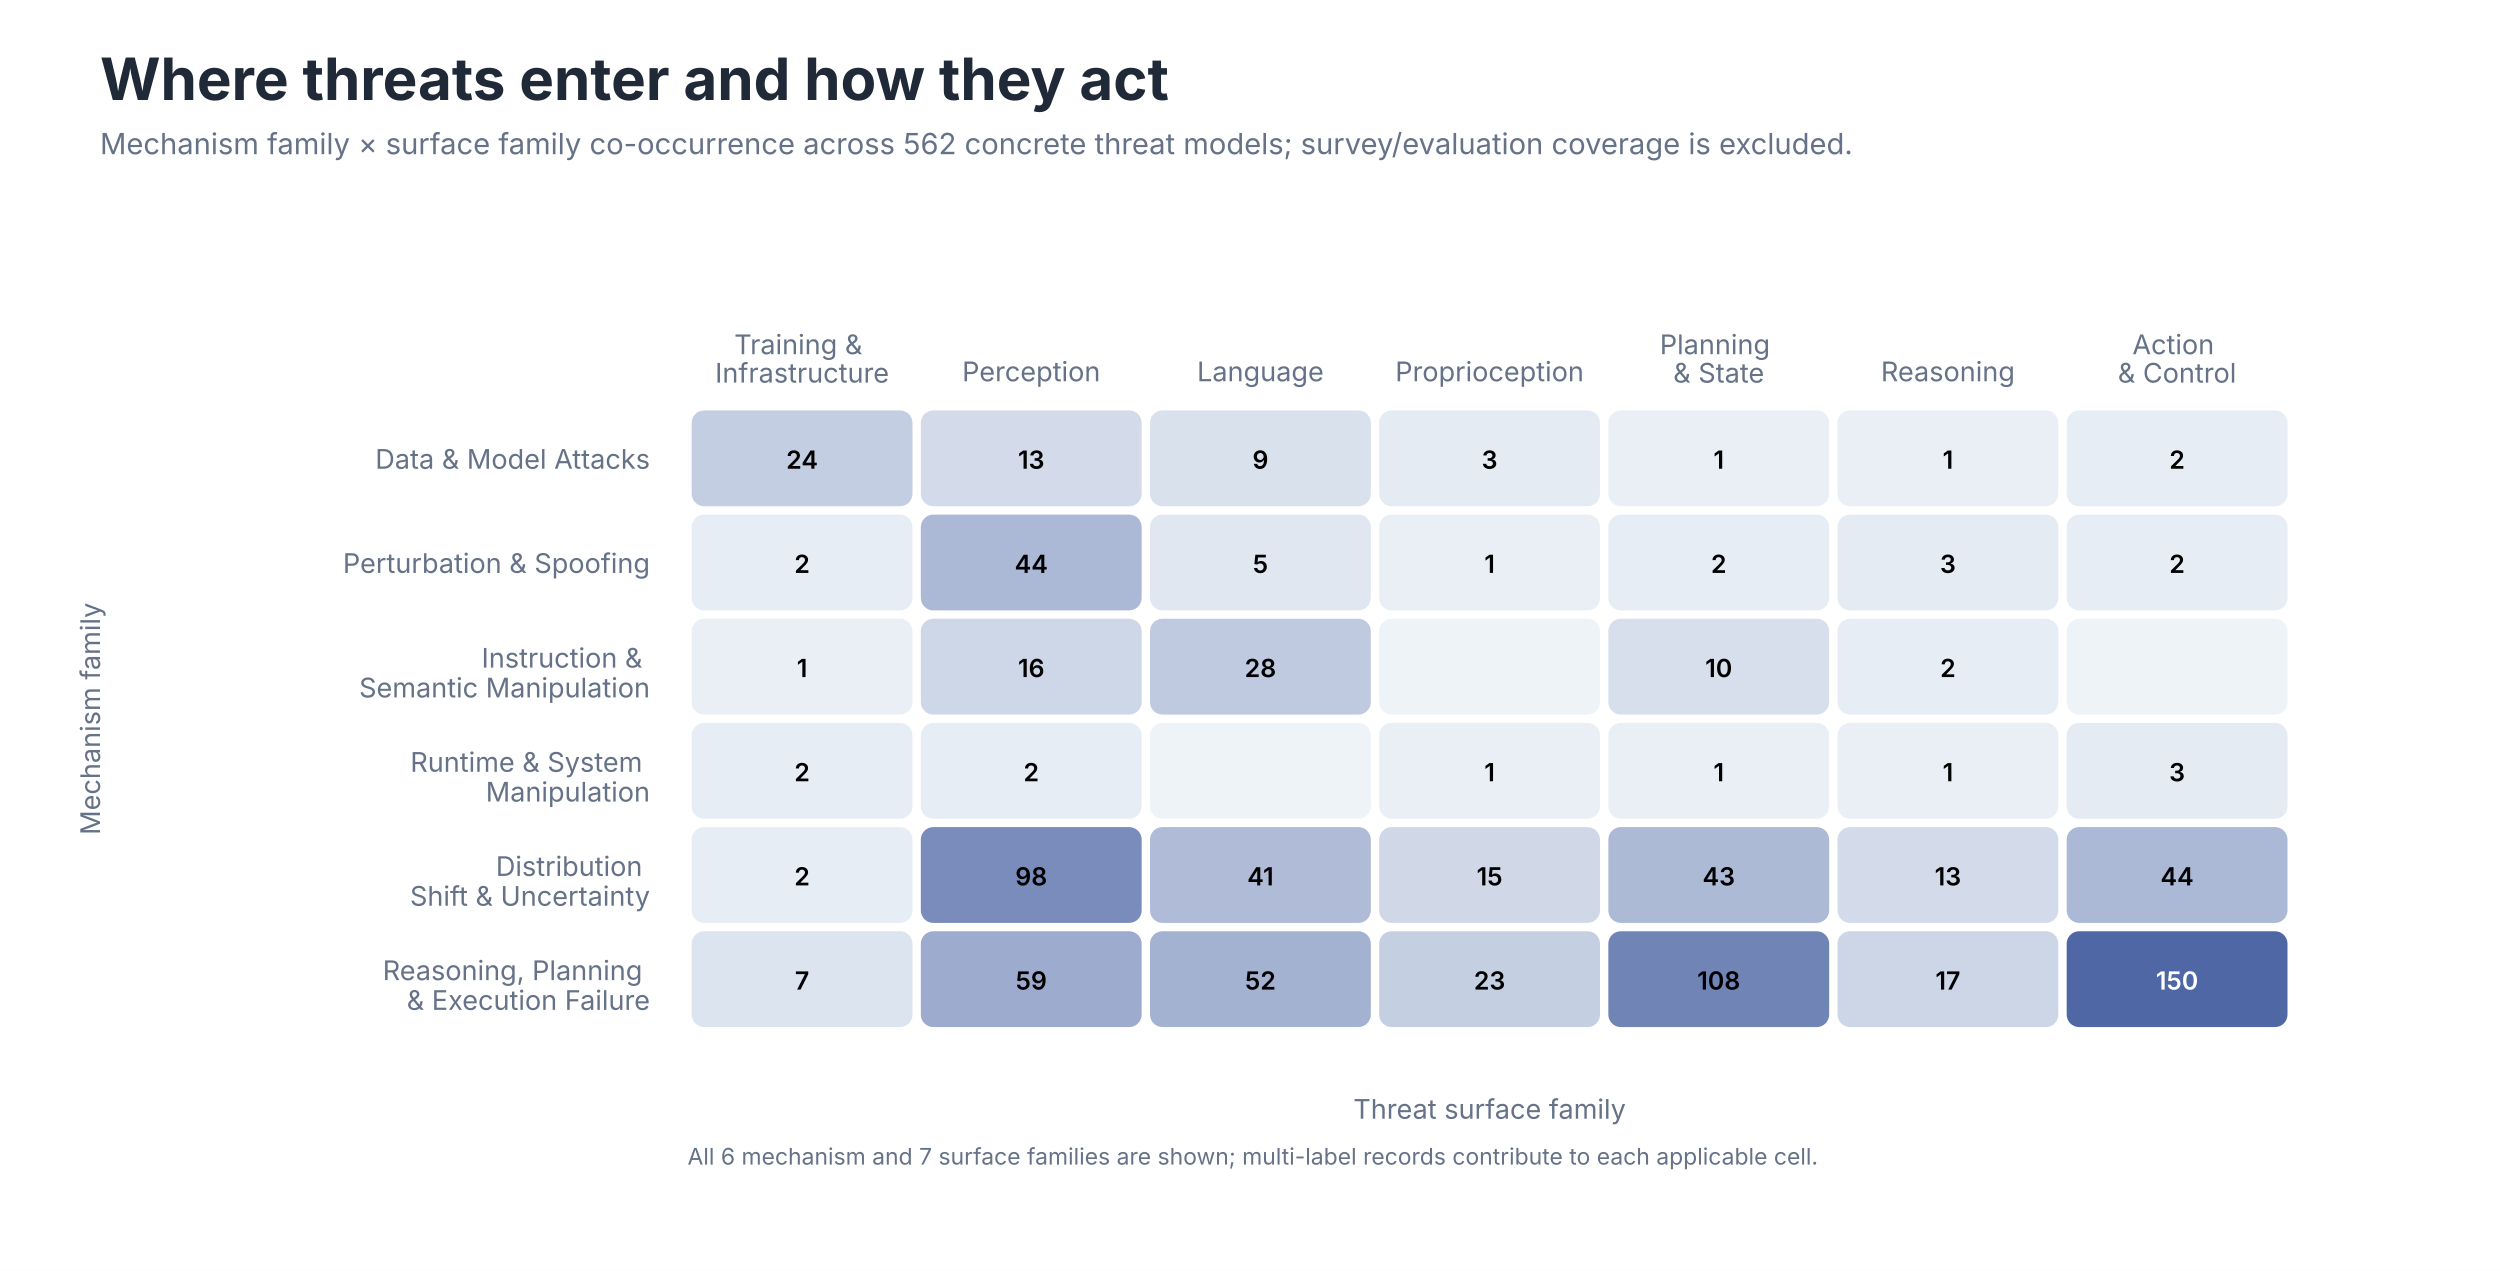
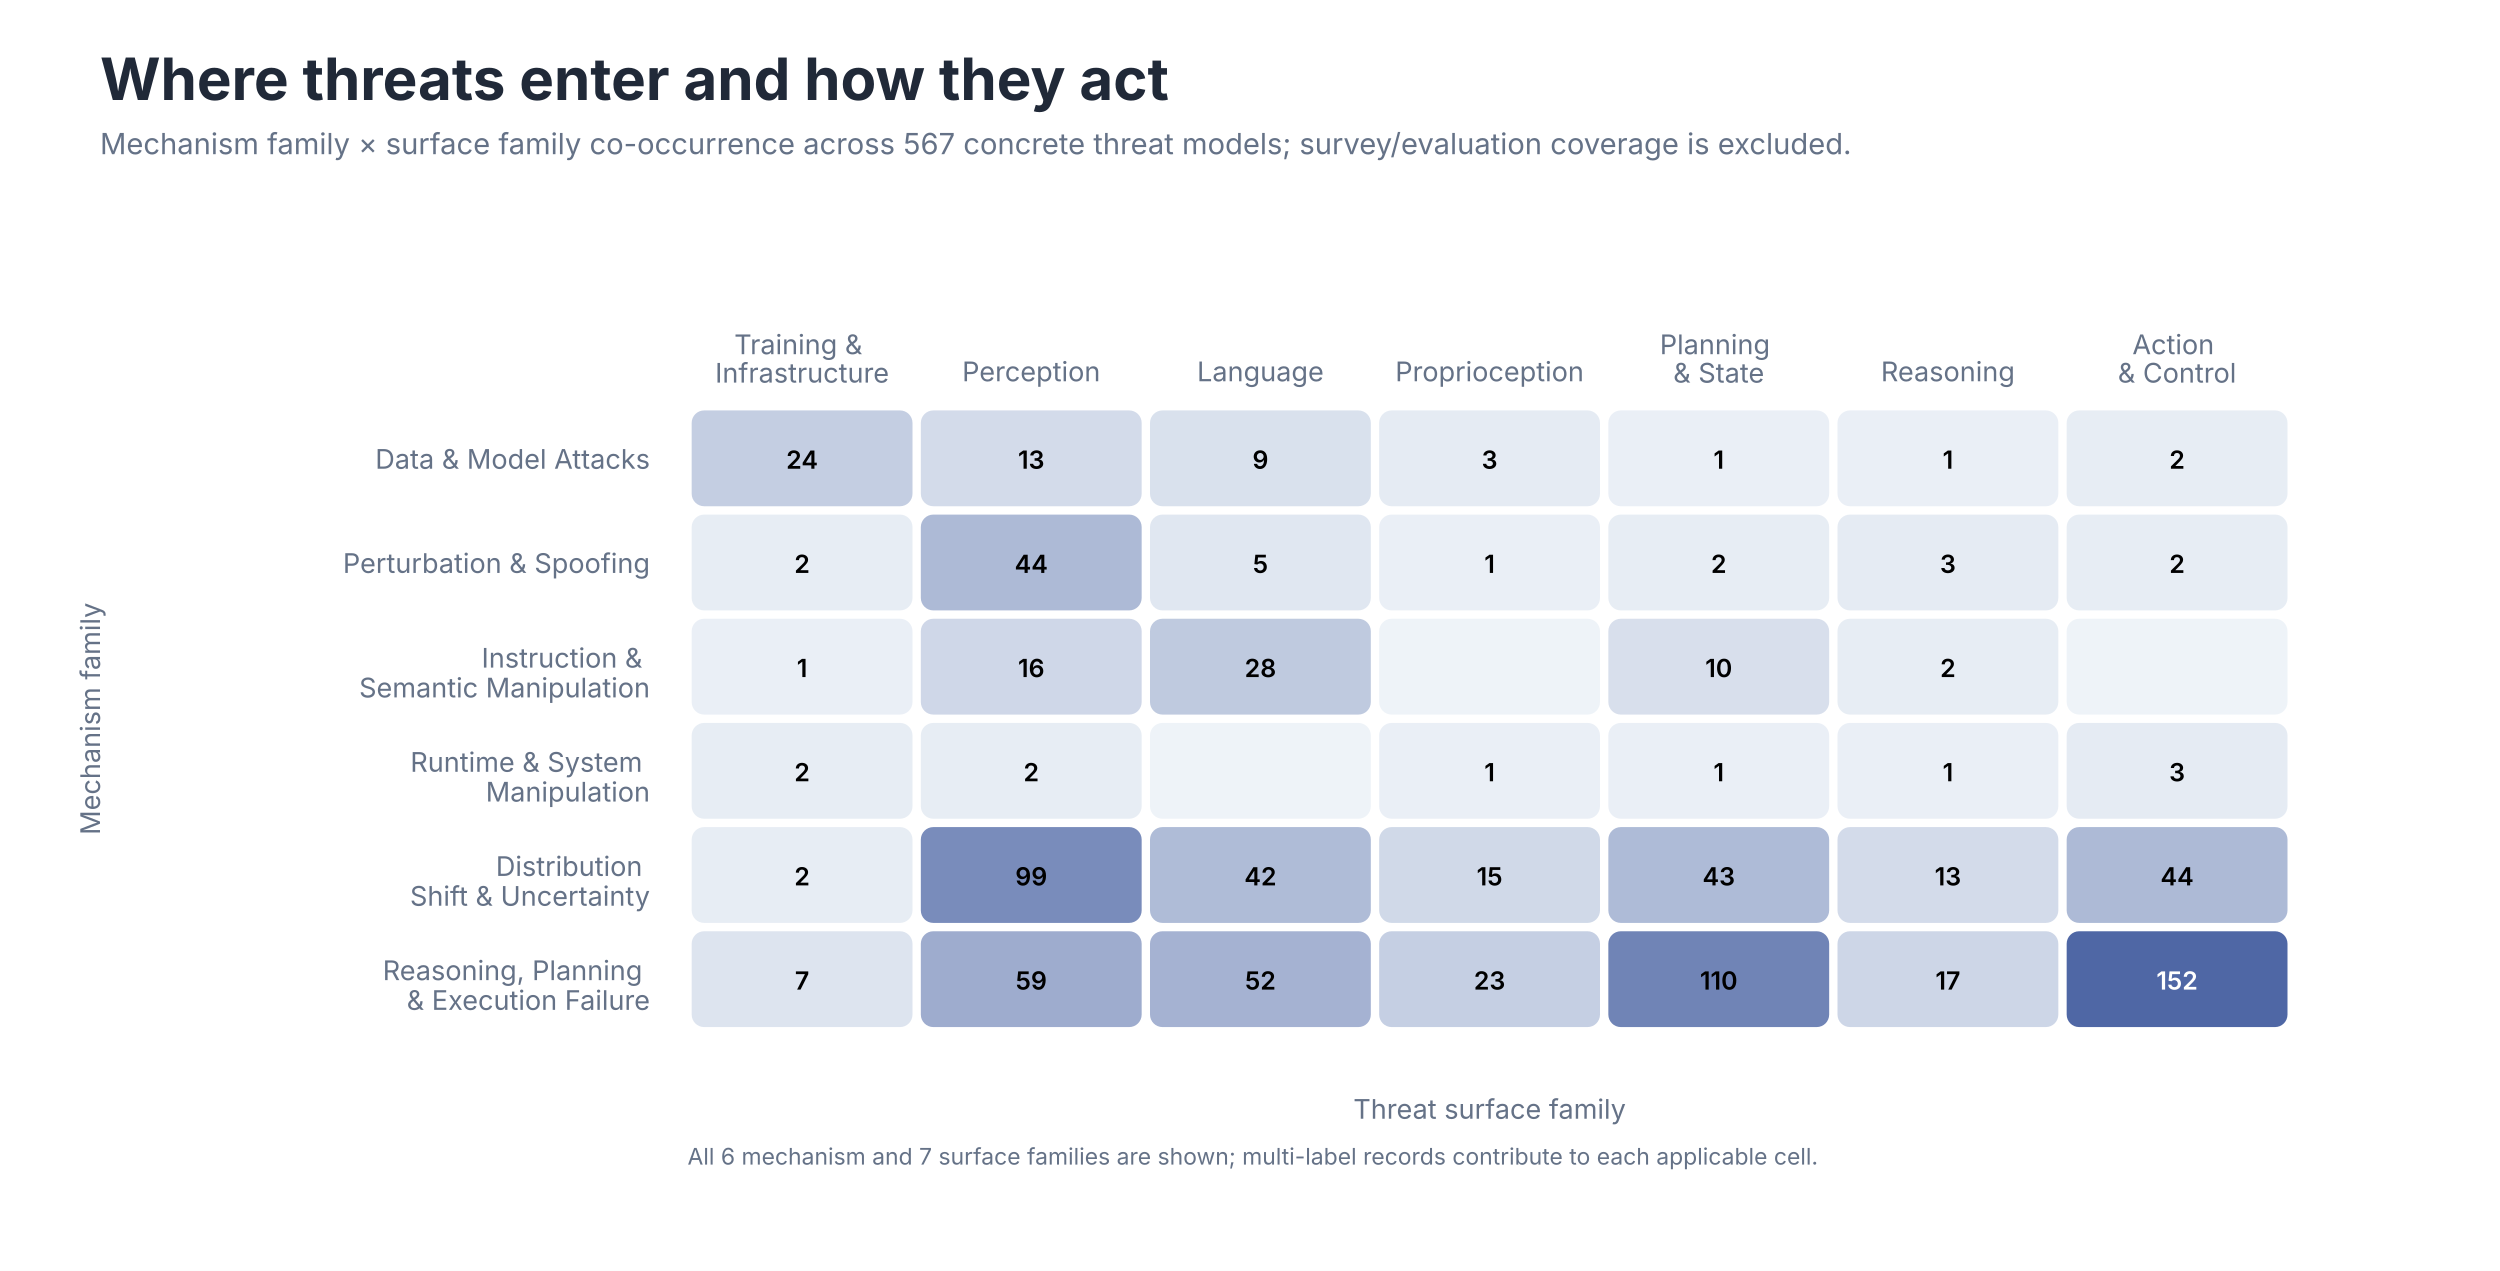
<svg xmlns="http://www.w3.org/2000/svg" role="img" aria-labelledby="title desc" viewBox="0 0 1200 610">
  <style>
text { font-family: -apple-system, BlinkMacSystemFont, 'Segoe UI', sans-serif; }
.title { font-size: 28px; font-weight: 650; fill: #202938; }
.subtitle { font-size: 14px; fill: #657287; }
.axis { font-size: 13px; fill: #657287; }
.label { font-size: 13px; fill: #202938; }
.small { font-size: 11px; fill: #657287; }
</style>
  <rect width="1200" height="610" fill="#FFFFFF" />
  <text class="title" x="48" y="48">Where threats enter and how they act</text>
-   <text class="subtitle" x="48" y="74">Mechanism family × surface family co-occurrence across 562 concrete threat models; survey/evaluation coverage is excluded.</text>
+   <text class="subtitle" x="48" y="74">Mechanism family × surface family co-occurrence across 567 concrete threat models; survey/evaluation coverage is excluded.</text>
  <text class="axis" text-anchor="middle" x="385.0" y="170.0">
    <tspan x="385.0" dy="0em">Training &amp;</tspan>
    <tspan x="385.0" dy="1.05em">Infrastructure</tspan>
  </text>
  <text class="axis" text-anchor="middle" x="495.0" y="183.0">
    <tspan x="495.0" dy="0em">Perception</tspan>
  </text>
  <text class="axis" text-anchor="middle" x="605.0" y="183.0">
    <tspan x="605.0" dy="0em">Language</tspan>
  </text>
  <text class="axis" text-anchor="middle" x="715.0" y="183.0">
    <tspan x="715.0" dy="0em">Proprioception</tspan>
  </text>
  <text class="axis" text-anchor="middle" x="825.0" y="170.0">
    <tspan x="825.0" dy="0em">Planning</tspan>
    <tspan x="825.0" dy="1.05em">&amp; State</tspan>
  </text>
  <text class="axis" text-anchor="middle" x="935.0" y="183.0">
    <tspan x="935.0" dy="0em">Reasoning</tspan>
  </text>
  <text class="axis" text-anchor="middle" x="1045.0" y="170.0">
    <tspan x="1045.0" dy="0em">Action</tspan>
    <tspan x="1045.0" dy="1.05em">&amp; Control</tspan>
  </text>
  <text class="axis" text-anchor="end" x="312.0" y="225.0">Data &amp; Model Attacks</text>
  <text class="axis" text-anchor="end" x="312.0" y="275.0">Perturbation &amp; Spoofing</text>
  <text class="axis" text-anchor="end" x="312.0" y="325.0">
    <tspan x="312.0" dy="-0.35em">Instruction &amp;</tspan>
    <tspan x="312.0" dy="1.1em">Semantic Manipulation</tspan>
  </text>
  <text class="axis" text-anchor="end" x="312.0" y="375.0">
    <tspan x="312.0" dy="-0.35em">Runtime &amp; System</tspan>
    <tspan x="312.0" dy="1.1em">Manipulation</tspan>
  </text>
  <text class="axis" text-anchor="end" x="312.0" y="425.0">
    <tspan x="312.0" dy="-0.35em">Distribution</tspan>
    <tspan x="312.0" dy="1.1em">Shift &amp; Uncertainty</tspan>
  </text>
  <text class="axis" text-anchor="end" x="312.0" y="475.0">
    <tspan x="312.0" dy="-0.35em">Reasoning, Planning</tspan>
    <tspan x="312.0" dy="1.1em">&amp; Execution Failure</tspan>
  </text>
  <rect x="332" y="197" width="106" height="46" rx="6" fill="#C4CEE2" />
  <text x="385.0" y="225.0" text-anchor="middle" font-size="12" font-weight="600" fill="#000000">24</text>
  <rect x="442" y="197" width="106" height="46" rx="6" fill="#D3DBEA" />
  <text x="495.0" y="225.0" text-anchor="middle" font-size="12" font-weight="600" fill="#000000">13</text>
  <rect x="552" y="197" width="106" height="46" rx="6" fill="#D9E1ED" />
  <text x="605.0" y="225.0" text-anchor="middle" font-size="12" font-weight="600" fill="#000000">9</text>
-   <rect x="662" y="197" width="106" height="46" rx="6" fill="#E4EBF3" />
+   <rect x="662" y="197" width="106" height="46" rx="6" fill="#E5EBF3" />
  <text x="715.0" y="225.0" text-anchor="middle" font-size="12" font-weight="600" fill="#000000">3</text>
  <rect x="772" y="197" width="106" height="46" rx="6" fill="#EAEFF6" />
  <text x="825.0" y="225.0" text-anchor="middle" font-size="12" font-weight="600" fill="#000000">1</text>
  <rect x="882" y="197" width="106" height="46" rx="6" fill="#EAEFF6" />
  <text x="935.0" y="225.0" text-anchor="middle" font-size="12" font-weight="600" fill="#000000">1</text>
  <rect x="992" y="197" width="106" height="46" rx="6" fill="#E7EDF4" />
  <text x="1045.0" y="225.0" text-anchor="middle" font-size="12" font-weight="600" fill="#000000">2</text>
  <rect x="332" y="247" width="106" height="46" rx="6" fill="#E7EDF4" />
  <text x="385.0" y="275.0" text-anchor="middle" font-size="12" font-weight="600" fill="#000000">2</text>
-   <rect x="442" y="247" width="106" height="46" rx="6" fill="#ACB9D6" />
+   <rect x="442" y="247" width="106" height="46" rx="6" fill="#ADBAD6" />
  <text x="495.0" y="275.0" text-anchor="middle" font-size="12" font-weight="600" fill="#000000">44</text>
  <rect x="552" y="247" width="106" height="46" rx="6" fill="#E0E7F1" />
  <text x="605.0" y="275.0" text-anchor="middle" font-size="12" font-weight="600" fill="#000000">5</text>
  <rect x="662" y="247" width="106" height="46" rx="6" fill="#EAEFF6" />
  <text x="715.0" y="275.0" text-anchor="middle" font-size="12" font-weight="600" fill="#000000">1</text>
  <rect x="772" y="247" width="106" height="46" rx="6" fill="#E7EDF4" />
  <text x="825.0" y="275.0" text-anchor="middle" font-size="12" font-weight="600" fill="#000000">2</text>
-   <rect x="882" y="247" width="106" height="46" rx="6" fill="#E4EBF3" />
+   <rect x="882" y="247" width="106" height="46" rx="6" fill="#E5EBF3" />
  <text x="935.0" y="275.0" text-anchor="middle" font-size="12" font-weight="600" fill="#000000">3</text>
  <rect x="992" y="247" width="106" height="46" rx="6" fill="#E7EDF4" />
  <text x="1045.0" y="275.0" text-anchor="middle" font-size="12" font-weight="600" fill="#000000">2</text>
  <rect x="332" y="297" width="106" height="46" rx="6" fill="#EAEFF6" />
  <text x="385.0" y="325.0" text-anchor="middle" font-size="12" font-weight="600" fill="#000000">1</text>
-   <rect x="442" y="297" width="106" height="46" rx="6" fill="#CED7E7" />
+   <rect x="442" y="297" width="106" height="46" rx="6" fill="#CFD7E8" />
  <text x="495.0" y="325.0" text-anchor="middle" font-size="12" font-weight="600" fill="#000000">16</text>
-   <rect x="552" y="297" width="106" height="46" rx="6" fill="#BFC9DF" />
+   <rect x="552" y="297" width="106" height="46" rx="6" fill="#BFCADF" />
  <text x="605.0" y="325.0" text-anchor="middle" font-size="12" font-weight="600" fill="#000000">28</text>
  <rect x="662" y="297" width="106" height="46" rx="6" fill="#EEF3F8" />
  <text x="715.0" y="325.0" text-anchor="middle" font-size="12" font-weight="600" fill="#000000" />
-   <rect x="772" y="297" width="106" height="46" rx="6" fill="#D7DFEC" />
+   <rect x="772" y="297" width="106" height="46" rx="6" fill="#D8DFEC" />
  <text x="825.0" y="325.0" text-anchor="middle" font-size="12" font-weight="600" fill="#000000">10</text>
  <rect x="882" y="297" width="106" height="46" rx="6" fill="#E7EDF4" />
  <text x="935.0" y="325.0" text-anchor="middle" font-size="12" font-weight="600" fill="#000000">2</text>
  <rect x="992" y="297" width="106" height="46" rx="6" fill="#EEF3F8" />
  <text x="1045.0" y="325.0" text-anchor="middle" font-size="12" font-weight="600" fill="#000000" />
  <rect x="332" y="347" width="106" height="46" rx="6" fill="#E7EDF4" />
  <text x="385.0" y="375.0" text-anchor="middle" font-size="12" font-weight="600" fill="#000000">2</text>
  <rect x="442" y="347" width="106" height="46" rx="6" fill="#E7EDF4" />
  <text x="495.0" y="375.0" text-anchor="middle" font-size="12" font-weight="600" fill="#000000">2</text>
  <rect x="552" y="347" width="106" height="46" rx="6" fill="#EEF3F8" />
  <text x="605.0" y="375.0" text-anchor="middle" font-size="12" font-weight="600" fill="#000000" />
  <rect x="662" y="347" width="106" height="46" rx="6" fill="#EAEFF6" />
  <text x="715.0" y="375.0" text-anchor="middle" font-size="12" font-weight="600" fill="#000000">1</text>
  <rect x="772" y="347" width="106" height="46" rx="6" fill="#EAEFF6" />
  <text x="825.0" y="375.0" text-anchor="middle" font-size="12" font-weight="600" fill="#000000">1</text>
  <rect x="882" y="347" width="106" height="46" rx="6" fill="#EAEFF6" />
  <text x="935.0" y="375.0" text-anchor="middle" font-size="12" font-weight="600" fill="#000000">1</text>
-   <rect x="992" y="347" width="106" height="46" rx="6" fill="#E4EBF3" />
+   <rect x="992" y="347" width="106" height="46" rx="6" fill="#E5EBF3" />
  <text x="1045.0" y="375.0" text-anchor="middle" font-size="12" font-weight="600" fill="#000000">3</text>
  <rect x="332" y="397" width="106" height="46" rx="6" fill="#E7EDF4" />
  <text x="385.0" y="425.0" text-anchor="middle" font-size="12" font-weight="600" fill="#000000">2</text>
  <rect x="442" y="397" width="106" height="46" rx="6" fill="#798CBB" />
-   <text x="495.0" y="425.0" text-anchor="middle" font-size="12" font-weight="600" fill="#000000">98</text>
-   <rect x="552" y="397" width="106" height="46" rx="6" fill="#B0BCD7" />
-   <text x="605.0" y="425.0" text-anchor="middle" font-size="12" font-weight="600" fill="#000000">41</text>
-   <rect x="662" y="397" width="106" height="46" rx="6" fill="#D0D8E8" />
+   <text x="495.0" y="425.0" text-anchor="middle" font-size="12" font-weight="600" fill="#000000">99</text>
+   <rect x="552" y="397" width="106" height="46" rx="6" fill="#AFBCD7" />
+   <text x="605.0" y="425.0" text-anchor="middle" font-size="12" font-weight="600" fill="#000000">42</text>
+   <rect x="662" y="397" width="106" height="46" rx="6" fill="#D0D9E8" />
  <text x="715.0" y="425.0" text-anchor="middle" font-size="12" font-weight="600" fill="#000000">15</text>
-   <rect x="772" y="397" width="106" height="46" rx="6" fill="#ADBAD6" />
+   <rect x="772" y="397" width="106" height="46" rx="6" fill="#AEBBD7" />
  <text x="825.0" y="425.0" text-anchor="middle" font-size="12" font-weight="600" fill="#000000">43</text>
  <rect x="882" y="397" width="106" height="46" rx="6" fill="#D3DBEA" />
  <text x="935.0" y="425.0" text-anchor="middle" font-size="12" font-weight="600" fill="#000000">13</text>
-   <rect x="992" y="397" width="106" height="46" rx="6" fill="#ACB9D6" />
+   <rect x="992" y="397" width="106" height="46" rx="6" fill="#ADBAD6" />
  <text x="1045.0" y="425.0" text-anchor="middle" font-size="12" font-weight="600" fill="#000000">44</text>
-   <rect x="332" y="447" width="106" height="46" rx="6" fill="#DCE4EF" />
+   <rect x="332" y="447" width="106" height="46" rx="6" fill="#DDE4EF" />
  <text x="385.0" y="475.0" text-anchor="middle" font-size="12" font-weight="600" fill="#000000">7</text>
-   <rect x="442" y="447" width="106" height="46" rx="6" fill="#9DABCE" />
+   <rect x="442" y="447" width="106" height="46" rx="6" fill="#9EACCE" />
  <text x="495.0" y="475.0" text-anchor="middle" font-size="12" font-weight="600" fill="#000000">59</text>
-   <rect x="552" y="447" width="106" height="46" rx="6" fill="#A4B2D1" />
+   <rect x="552" y="447" width="106" height="46" rx="6" fill="#A5B2D2" />
  <text x="605.0" y="475.0" text-anchor="middle" font-size="12" font-weight="600" fill="#000000">52</text>
-   <rect x="662" y="447" width="106" height="46" rx="6" fill="#C5CFE2" />
+   <rect x="662" y="447" width="106" height="46" rx="6" fill="#C5CFE3" />
  <text x="715.0" y="475.0" text-anchor="middle" font-size="12" font-weight="600" fill="#000000">23</text>
  <rect x="772" y="447" width="106" height="46" rx="6" fill="#7084B6" />
-   <text x="825.0" y="475.0" text-anchor="middle" font-size="12" font-weight="600" fill="#000000">108</text>
+   <text x="825.0" y="475.0" text-anchor="middle" font-size="12" font-weight="600" fill="#000000">110</text>
  <rect x="882" y="447" width="106" height="46" rx="6" fill="#CDD6E7" />
  <text x="935.0" y="475.0" text-anchor="middle" font-size="12" font-weight="600" fill="#000000">17</text>
  <rect x="992" y="447" width="106" height="46" rx="6" fill="#4F67A5" />
-   <text x="1045.0" y="475.0" text-anchor="middle" font-size="12" font-weight="600" fill="#FFFFFF">150</text>
+   <text x="1045.0" y="475.0" text-anchor="middle" font-size="12" font-weight="600" fill="#FFFFFF">152</text>
  <text class="axis" x="715.0" y="537" text-anchor="middle">Threat surface family</text>
  <text class="axis" transform="translate(48 345.0) rotate(-90)" text-anchor="middle">Mechanism family</text>
  <text class="small" x="330" y="559">All 6 mechanism and 7 surface families are shown; multi-label records contribute to each applicable cell.</text>
</svg>
